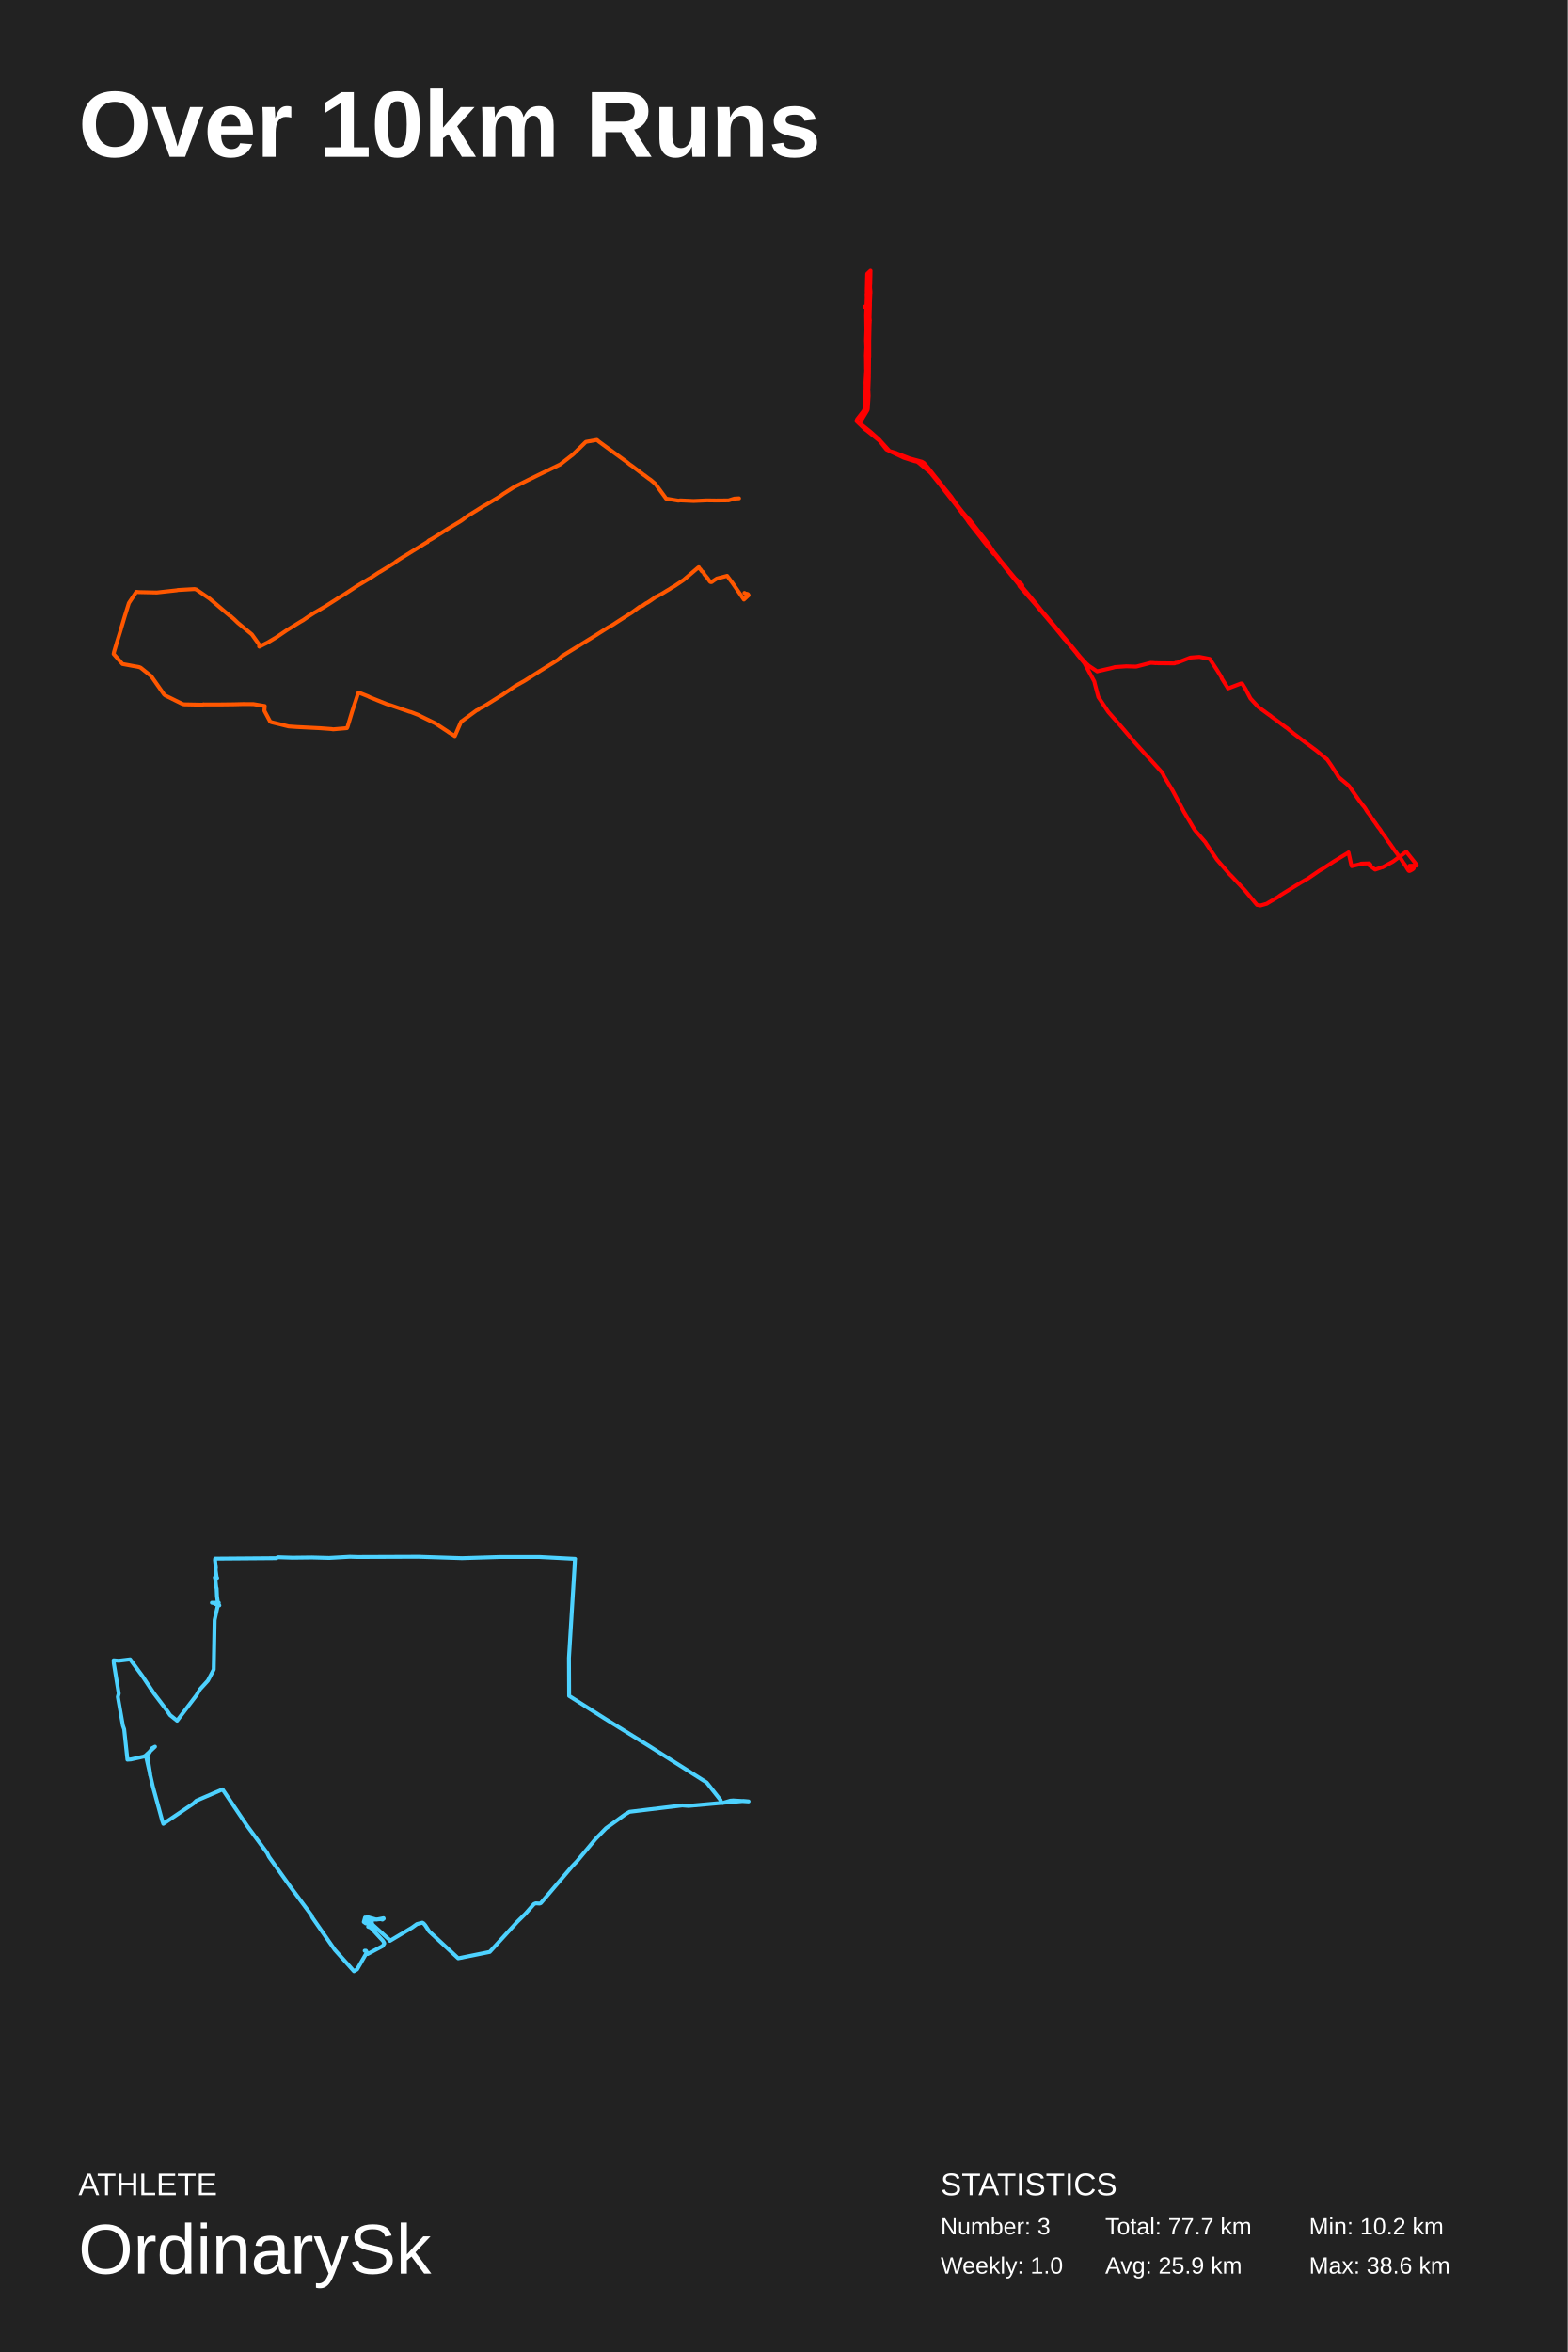
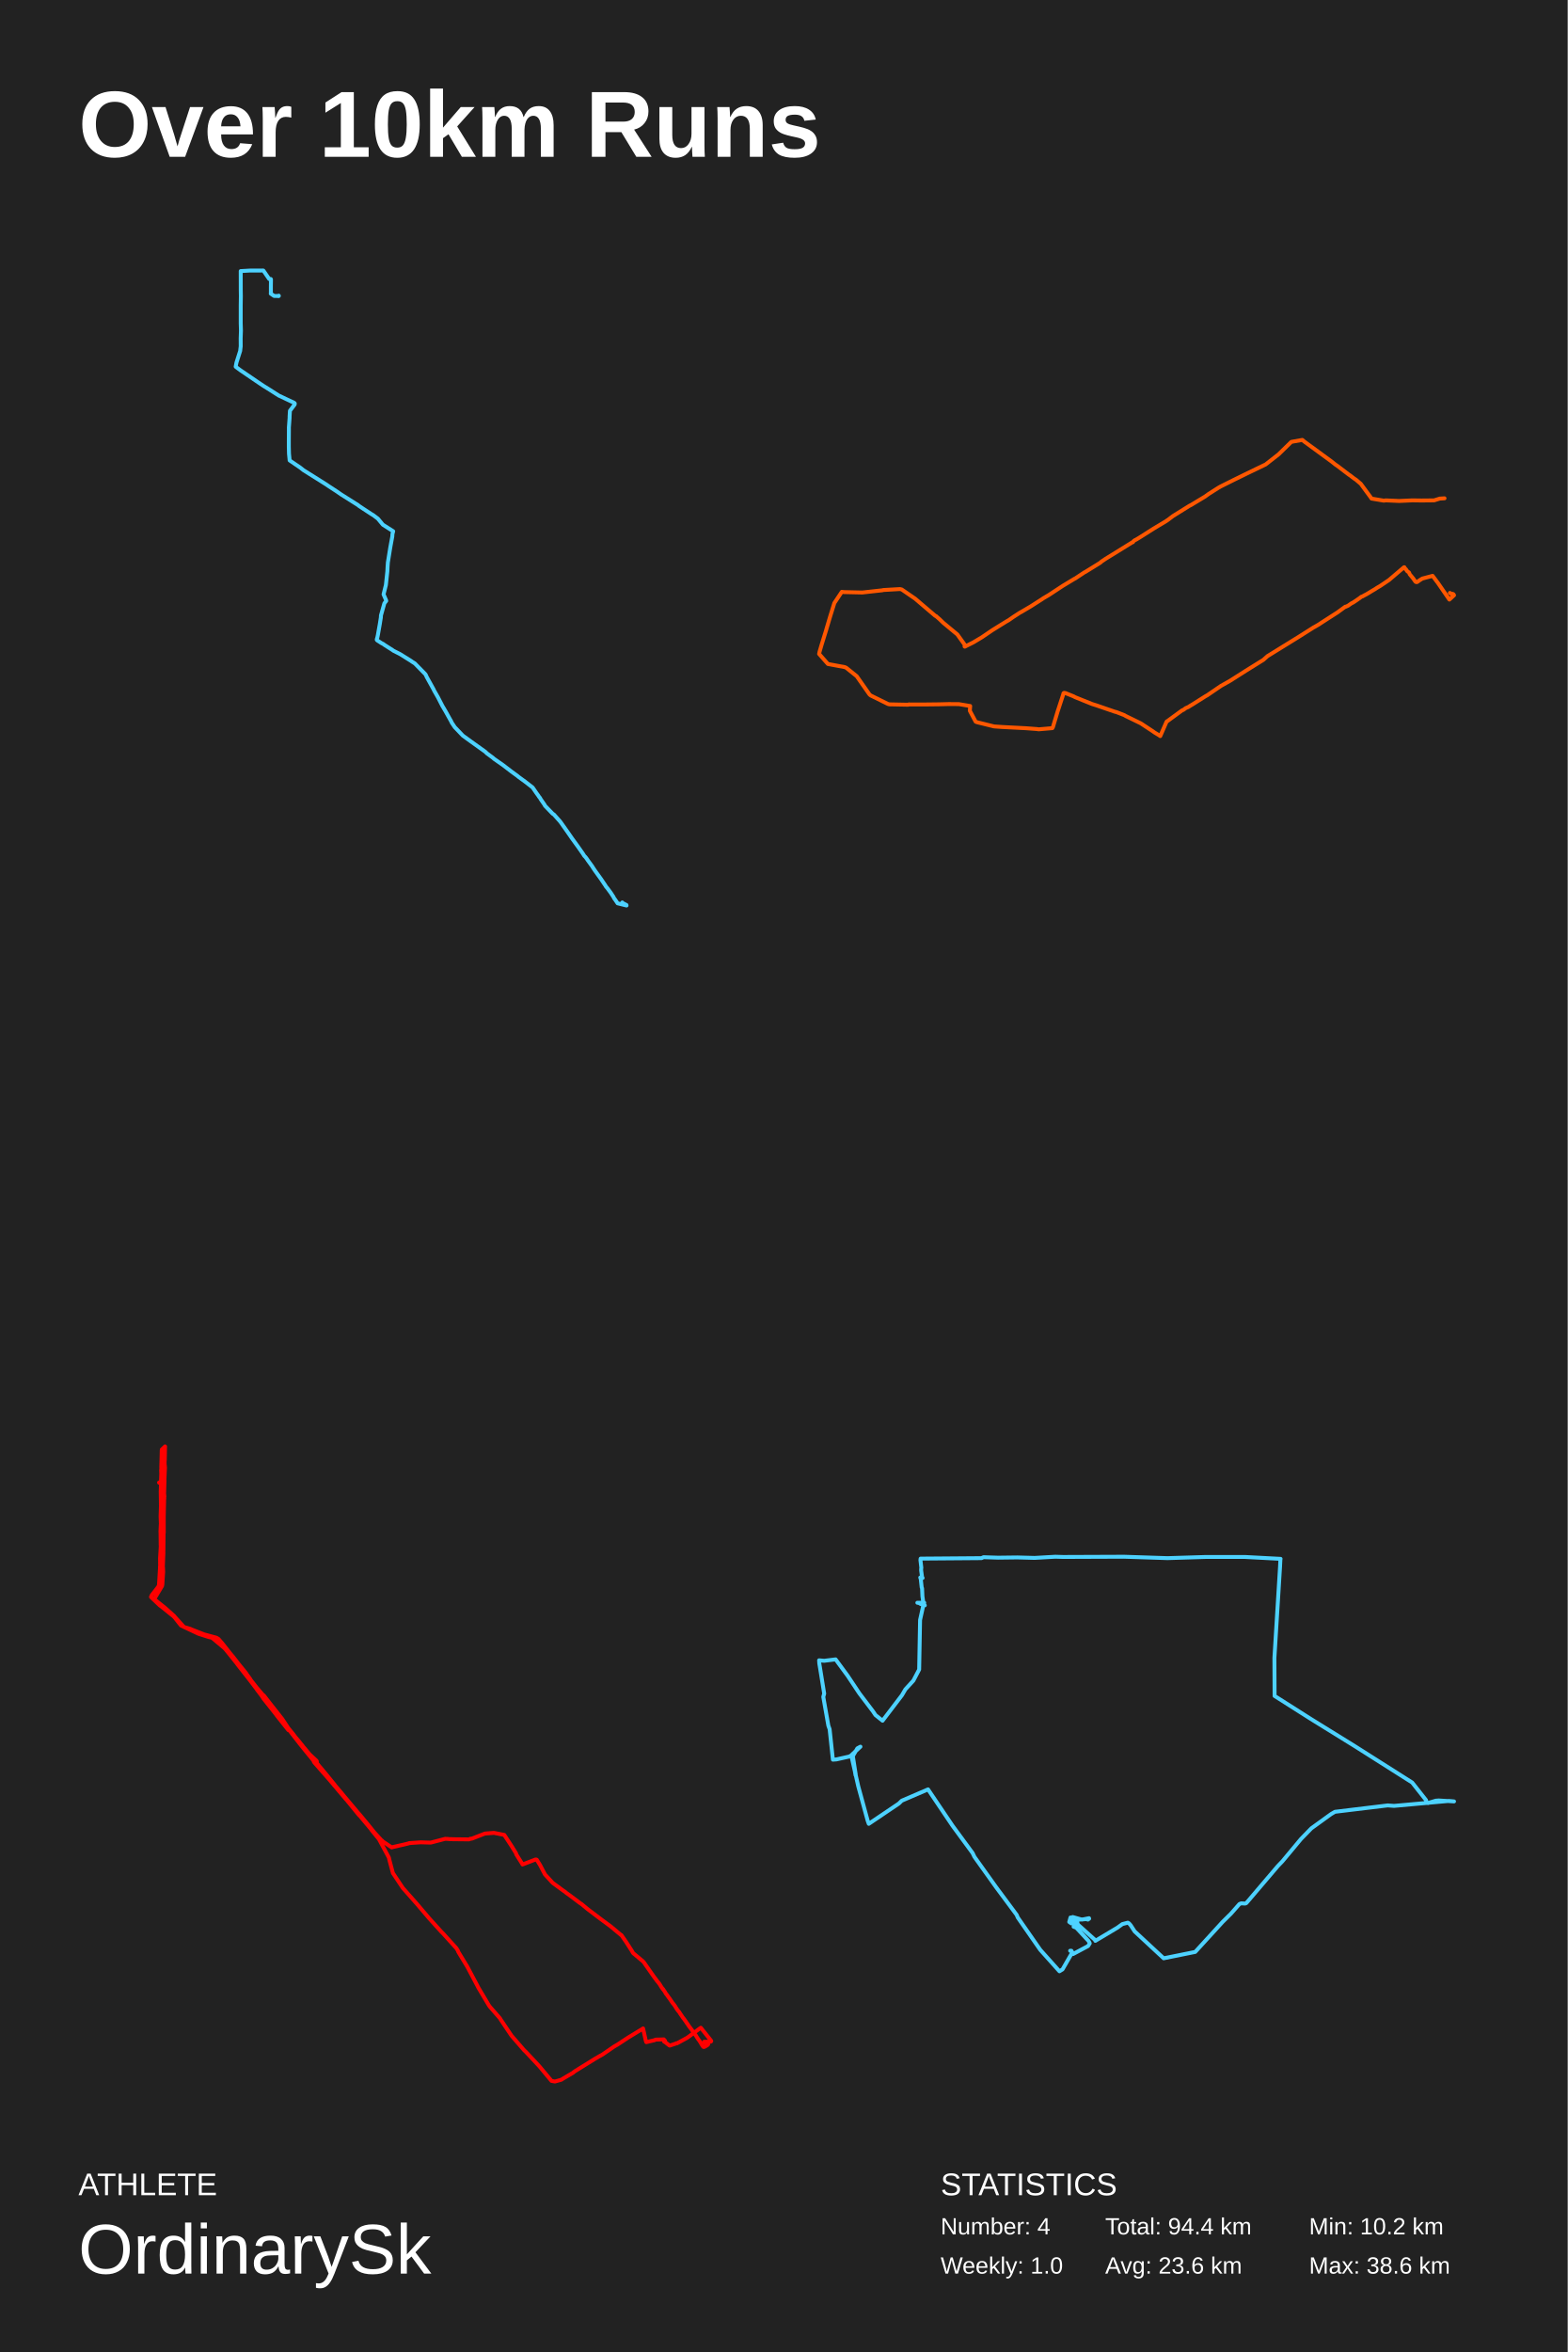
<svg xmlns="http://www.w3.org/2000/svg" baseProfile="full" height="300mm" version="1.1" viewBox="0,0,200,300" width="200mm">
  <defs />
  <rect fill="#222222" height="300" width="200" x="0" y="0" />
  <text fill="#FFFFFF" style="font-size:12px; font-family:Arial; font-weight:bold;" x="10" y="20">Over 10km Runs</text>
  <text fill="#FFFFFF" style="font-size:4px; font-family:Arial" x="10" y="280">ATHLETE</text>
  <text fill="#FFFFFF" style="font-size:9px; font-family:Arial" x="10" y="290">OrdinarySk</text>
  <text fill="#FFFFFF" style="font-size:4px; font-family:Arial" x="120" y="280">STATISTICS</text>
-   <text fill="#FFFFFF" style="font-size:3px; font-family:Arial" x="120" y="285">Number: 3</text>
+   <text fill="#FFFFFF" style="font-size:3px; font-family:Arial" x="120" y="285">Number: 4</text>
  <text fill="#FFFFFF" style="font-size:3px; font-family:Arial" x="120" y="290">Weekly: 1.0</text>
-   <text fill="#FFFFFF" style="font-size:3px; font-family:Arial" x="141" y="285">Total: 77.7 km</text>
-   <text fill="#FFFFFF" style="font-size:3px; font-family:Arial" x="141" y="290">Avg: 25.9 km</text>
+   <text fill="#FFFFFF" style="font-size:3px; font-family:Arial" x="141" y="285">Total: 94.4 km</text>
+   <text fill="#FFFFFF" style="font-size:3px; font-family:Arial" x="141" y="290">Avg: 23.6 km</text>
  <text fill="#FFFFFF" style="font-size:3px; font-family:Arial" x="167" y="285">Min: 10.2 km</text>
  <text fill="#FFFFFF" style="font-size:3px; font-family:Arial" x="167" y="290">Max: 38.6 km</text>
-   <polyline fill="none" points="94.971,75.628 95.029,75.673 95.081,75.703 95.157,75.726 95.314,75.749 95.39,75.771 95.436,75.809 95.5,75.923 94.907,76.475 93.43,74.334 93.314,74.183 92.767,73.449 91.453,73.797 91.07,74.039 90.814,74.228 90.727,74.251 90.64,74.235 90.593,74.205 90.535,74.137 90.267,73.751 89.843,73.244 89.808,73.153 89.779,73.063 89.762,73.025 89.535,72.866 89.349,72.594 89.25,72.541 89.215,72.473 89.186,72.374 89.163,72.351 89.14,72.351 89.11,72.359 87.198,73.986 86.099,74.727 85.657,74.985 85.448,75.128 85.006,75.386 84.692,75.582 84.267,75.832 84.081,75.923 83.872,76.044 83.779,76.089 83.669,76.119 83.471,76.278 83,76.604 82.634,76.846 82.395,76.967 81.971,77.262 81.628,77.413 81.628,77.383 80.645,78.102 78.634,79.395 78.244,79.653 77.663,79.993 77.593,80.008 77.558,80.046 75.669,81.241 71.773,83.647 71.744,83.654 71.18,84.161 68.93,85.561 66.93,86.832 65.762,87.49 64.0,88.692 63.826,88.783 62.076,89.887 61.802,90.046 61.628,90.167 61.262,90.326 60.983,90.538 60.808,90.606 59.134,91.831 58.977,91.952 58.872,92.005 58.826,92.051 58.023,93.889 57.988,93.873 57.884,93.79 57.273,93.42 57.099,93.291 55.535,92.262 53.593,91.317 53.453,91.226 52.424,90.825 52.256,90.788 52.116,90.742 49.878,89.971 49.337,89.804 47.157,88.927 46.971,88.821 45.895,88.39 45.86,88.405 45.767,88.375 45.709,88.397 45.68,88.42 45.669,88.45 45.645,88.564 44.924,90.765 44.331,92.731 44.256,92.875 42.5,93.026 42.279,92.989 40.855,92.883 37.895,92.731 36.82,92.656 34.698,92.134 34.558,92.089 34.471,92.051 33.727,90.659 33.773,90.054 32.331,89.812 31.023,89.804 29.82,89.835 27.93,89.857 25.971,89.857 25.953,89.842 25.907,89.872 25.837,89.887 23.517,89.842 23.366,89.819 23.273,89.789 21.11,88.723 20.994,88.639 20.919,88.564 19.297,86.249 17.948,85.167 17.767,85.092 15.622,84.691 14.5,83.412 14.552,83.148 14.831,82.194 15.39,80.394 15.453,80.167 15.907,78.639 16.442,76.921 17.395,75.491 17.663,75.522 20.006,75.575 22.547,75.295 22.703,75.257 24.808,75.136 25.041,75.189 26.75,76.362 29.343,78.571 29.413,78.578 29.448,78.609 29.506,78.669 29.866,78.979 30.343,79.441 32.134,80.924 33.07,82.232 33.076,82.293 33.058,82.459 33.087,82.482 34.186,81.93 35.262,81.287 36.599,80.379 38.407,79.259 38.483,79.221 38.541,79.176 38.634,79.138 39.297,78.677 40.14,78.132 40.302,78.049 41.483,77.353 43.0,76.384 43.076,76.324 43.785,75.908 45.593,74.72 47.087,73.819 47.151,73.797 48.349,73.002 48.465,72.949 50.267,71.837 50.43,71.723 50.506,71.64 51.023,71.292 54.39,69.211 54.43,69.181 54.535,69.158 54.558,69.105 54.622,69.022 54.767,68.909 54.942,68.825 55.395,68.553 57.174,67.425 58.826,66.434 58.901,66.366 58.959,66.343 59.645,65.821 61.773,64.497 61.948,64.414 63.733,63.339 64.203,62.999 65.453,62.204 65.721,62.053 67.372,61.228 69.18,60.342 71.471,59.237 73.116,57.951 74.744,56.361 76.145,56.111 76.43,56.346 79.89,58.874 80.36,59.252 80.61,59.419 82.122,60.569 82.227,60.63 82.727,61.016 83,61.197 83.541,61.659 83.587,61.689 84.849,63.407 84.977,63.596 86.558,63.861 86.779,63.823 88.488,63.899 90.18,63.823 91.343,63.839 92.953,63.823 93.686,63.596 94.285,63.559" stroke="#ff5700" stroke-linecap="round" stroke-linejoin="round" stroke-width="0.5" />
-   <polyline fill="none" points="179.902,110.541 179.902,110.519 180.286,110.641 180.341,110.691 180.352,110.748 180.292,110.826 180.193,110.898 180.039,110.99 179.875,111.076 179.787,111.097 179.754,111.09 179.721,111.069 179.672,111.019 179.519,110.783 179.381,110.541 179.228,110.298 179.047,110.063 178.855,109.763 178.789,109.642 178.669,109.485 178.581,109.335 178.449,109.157 178.356,109.064 178.257,108.914 177.89,108.429 177.682,108.115 177.605,108.022 177.528,107.893 177.221,107.465 177.111,107.337 176.963,107.108 176.782,106.852 176.673,106.666 176.442,106.388 176.278,106.145 176.124,105.888 175.954,105.653 175.806,105.481 175.631,105.217 175.499,105.032 175.444,104.939 175.291,104.746 175.066,104.418 174.951,104.29 174.847,104.097 174.737,103.926 174.644,103.811 174.616,103.747 174.583,103.697 174.561,103.69 174.55,103.704 174.518,103.647 174.381,103.455 174.172,103.112 174.03,102.912 173.794,102.634 173.701,102.498 173.399,102.098 172.138,100.293 172.039,100.179 170.794,99.137 170.729,99.051 170.608,98.83 169.84,97.638 169.27,96.817 169.259,96.838 167.915,95.718 166.534,94.697 164.954,93.498 164.126,92.812 164.083,92.805 162.657,91.734 162.257,91.449 162.076,91.292 161.889,91.17 160.601,90.228 160.496,90.143 159.526,89.086 158.906,87.901 158.478,87.208 158.341,87.173 156.663,87.815 156.603,87.701 155.857,86.516 155.841,86.402 155.271,85.474 154.333,84.046 153.039,83.789 152.957,83.789 151.915,83.867 151.805,83.896 150.209,84.517 150.056,84.538 149.979,84.538 149.957,84.567 149.847,84.617 147.742,84.595 147.566,84.581 147.391,84.588 147.144,84.56 146.793,84.545 144.989,85.017 144.819,85.024 143.678,84.988 142.231,85.088 142.105,85.131 141.622,85.252 140.114,85.595 139.972,85.638 138.869,84.902 138.771,84.831 138.738,84.817 138.76,84.824 138.771,84.788 138.749,84.802 138.721,84.781 137.8,83.781 136.917,82.689 135.881,81.44 135.651,81.183 133.858,79.048 133.523,78.641 132.722,77.698 132.662,77.605 131.659,76.377 130.896,75.456 130.748,75.292 130.573,75.07 130.469,74.963 130.425,74.856 130.419,74.67 130.392,74.599 129.487,73.749 128.873,73.006 128.687,72.792 128.533,72.585 128.325,72.342 128.242,72.228 127.716,71.6 127.425,71.214 126.762,70.4 126.011,69.257 124.508,67.35 123.658,66.258 123.636,66.3 123.642,66.3 122.721,65.222 121.975,64.265 121.909,64.143 121.437,63.493 121.388,63.401 120.467,62.272 119.699,61.279 119.688,61.301 119.694,61.279 119.337,60.851 118.345,59.593 117.873,59.05 117.61,58.893 116.053,58.472 114.462,57.85 114.287,57.765 113.475,57.529 112.307,56.236 112.203,56.107 111.052,55.079 109.807,54.079 109.681,53.95 110.668,52.307 110.712,52.1 110.81,50.592 110.816,50.471 110.794,49.928 110.778,49.806 110.849,48.02 110.838,47.856 110.849,47.784 110.871,45.562 110.887,45.519 110.893,45.476 110.893,43.39 110.942,41.268 110.959,41.096 110.767,40.932 110.832,40.882 110.975,40.896 110.937,40.503 110.986,38.874 110.98,38.702 111.035,37.444 111.046,37.387 111.046,37.159 111.024,36.908 111.002,36.758 111.002,36.422 111.024,36.165 111.057,34.5 110.646,34.886 110.635,34.972 110.575,37.166 110.586,37.251 110.58,37.373 110.558,37.53 110.575,37.952 110.531,39.195 110.553,39.202 110.29,39.11 110.306,39.088 110.339,39.117 110.322,39.138 110.388,39.145 110.46,39.174 110.531,39.167 110.542,39.181 110.503,40.224 110.531,42.068 110.487,43.476 110.525,44.383 110.514,44.447 110.471,45.369 110.481,45.484 110.498,47.013 110.509,47.234 110.416,48.806 110.427,49.185 110.421,49.378 110.432,49.678 110.41,49.863 110.41,50.042 110.284,52.135 110.246,52.278 110.169,52.421 109.352,53.478 109.264,53.7 109.324,53.764 110.399,54.786 110.569,54.9 112.137,56.165 112.264,56.293 113.092,57.336 115.312,58.386 116.656,58.815 116.99,58.879 117.018,58.908 117.056,58.908 118.608,60.201 118.772,60.372 120.176,62.122 120.313,62.315 121.684,64.058 122.71,65.4 122.781,65.515 123.395,66.322 123.603,66.643 125.199,68.657 125.314,68.822 126.789,70.678 126.888,70.693 126.926,70.721 128.374,72.578 129.992,74.57 130.036,74.699 130.079,74.785 132.004,76.977 134.066,79.419 134.258,79.633 135.788,81.504 135.947,81.661 137.34,83.325 137.416,83.446 138.349,84.588 139.61,86.93 139.692,87.294 140.131,88.936 140.147,88.943 141.386,90.806 143.19,92.848 144.737,94.668 146.327,96.424 146.53,96.624 148.219,98.494 148.4,98.78 148.487,98.994 149.623,100.864 150.911,103.298 151.015,103.504 152.364,105.774 152.479,105.938 153.785,107.437 153.856,107.565 155.254,109.649 156.888,111.533 157.075,111.704 158.818,113.566 160.277,115.322 160.365,115.422 160.798,115.5 161.609,115.272 161.818,115.136 163.117,114.373 163.183,114.308 163.392,114.159 166.007,112.539 166.084,112.503 166.391,112.318 166.824,112.082 168.365,111.026 168.787,110.783 170.12,109.906 171.655,108.971 171.891,108.835 172.039,108.728 172.39,110.313 172.434,110.412 172.45,110.477 173.509,110.227 173.635,110.156 174.693,110.127 174.764,110.227 174.847,110.305 174.715,110.384 174.726,110.412 174.748,110.434 174.83,110.455 175.417,110.912 175.444,110.919 176.25,110.648 176.3,110.612 176.371,110.627 177.643,109.934 177.791,109.834 179.25,108.75 179.409,108.643 180.719,110.291 180.736,110.348 180.725,110.377 180.681,110.412 179.831,110.434 179.848,110.427" stroke="#ff0000" stroke-linecap="round" stroke-linejoin="round" stroke-width="0.5" />
-   <polyline fill="none" points="46.803,249.151 46.895,249.241 48.815,248.218 49.023,247.887 49,247.797 48.861,247.556 47.242,245.811 47.196,245.841 46.965,245.751 46.988,245.66 47.034,245.69 47.219,245.841 47.52,245.48 47.427,245.209 47.427,244.908 47.381,245.149 47.219,245.269 46.965,245.179 46.803,245.058 46.872,244.758 46.849,244.517 48.028,244.848 48.93,244.667 48.953,244.727 48.791,244.848 48.583,244.788 47.265,244.878 46.849,245.119 46.872,245.179 46.826,245.209 46.664,245.329 46.41,245.149 46.572,244.577 46.78,244.818 49.763,247.496 49.74,247.556 52.561,245.871 53.185,245.42 53.879,245.239 54.04,245.329 54.249,245.57 54.757,246.352 58.457,249.783 62.48,248.97 65.972,245.149 67.036,244.096 68.122,242.862 68.354,242.771 68.839,242.802 69.001,242.741 73.024,238.017 73.602,237.415 75.984,234.556 77.302,233.202 79.799,231.397 80.308,231.096 87.037,230.283 87.846,230.343 94.829,229.711 95.5,229.772 93.535,229.651 93.165,229.681 92.17,229.982 91.962,229.892 91.939,229.621 90.159,227.364 82.944,222.79 77.256,219.269 72.608,216.319 72.585,211.474 73.302,199.857 73.348,198.924 73.325,198.893 73.371,198.833 68.816,198.592 63.821,198.592 58.942,198.743 53.393,198.562 45.624,198.592 44.629,198.562 41.993,198.713 39.773,198.653 37.322,198.683 35.473,198.623 35.218,198.743 27.449,198.803 27.426,198.984 27.541,199.977 27.518,200.127 27.518,200.308 27.634,201.181 27.703,201.271 27.403,201.211 27.472,201.422 27.588,202.505 27.634,202.565 27.68,203.619 27.819,204.582 27.911,204.431 27.033,204.431 27.241,204.461 27.495,204.612 27.865,204.612 27.981,204.762 27.819,204.642 27.38,206.628 27.264,212.949 26.524,214.363 25.507,215.477 25.067,216.229 22.593,219.479 21.691,218.757 21.368,218.276 19.633,215.988 18.13,213.731 16.604,211.655 15.147,211.835 14.5,211.775 14.523,212.166 15.147,216.018 15.032,216.44 15.679,220.111 15.841,220.563 16.257,224.445 16.697,224.415 18.315,224.054 18.5,223.963 18.685,223.994 18.755,224.174 19.148,226.431 19.171,226.341 18.801,223.994 19.379,223 19.772,222.79 18.616,223.873 18.616,223.963 19.495,227.846 20.697,232.239 20.836,232.63 24.674,230.042 25.044,229.681 28.397,228.237 31.519,232.871 34.085,236.362 34.316,236.843 37.091,240.725 39.704,244.246 39.843,244.577 42.71,248.699 45.161,251.438 45.554,251.197 46.803,249.03 46.687,248.82 46.525,248.82" stroke="#4dd2ff" stroke-linecap="round" stroke-linejoin="round" stroke-width="0.5" />
+   <polyline fill="none" points="79.389,115.112 79.436,115.181 79.921,115.432 79.932,115.5 78.794,115.219 78.461,114.725 78.367,114.611 78.221,114.33 78.134,114.208 77.929,113.889 77.492,113.296 77.311,113.084 77.223,112.932 76.662,112.103 75.903,111.047 75.635,110.644 75.53,110.47 75.419,110.325 75.302,110.158 75.016,109.771 74.841,109.512 74.683,109.307 74.543,109.17 74.362,108.881 73.685,107.916 72.99,106.959 72.342,106.024 71.518,104.861 71.442,104.762 70.678,103.904 70.491,103.774 69.527,102.771 69.481,102.665 68.967,101.92 68.891,101.768 68.774,101.639 68.686,101.494 68.447,101.168 67.951,100.446 66.993,99.701 66.147,99.085 66.006,98.963 65.253,98.416 64.161,97.58 63.04,96.797 62.859,96.638 62.065,96.052 62.013,95.976 61.896,95.877 60.057,94.562 59.052,93.833 58.019,92.753 57.633,92.176 57.563,92.016 56.816,90.678 56.442,90.047 55.876,88.945 55.385,88.086 55.309,87.918 54.451,86.368 54.311,86.063 54.241,85.965 52.921,84.619 52.559,84.391 52.448,84.307 51.018,83.418 50.189,83 50.054,82.901 49.073,82.277 48.898,82.148 48.659,82.026 48.297,81.791 48.122,81.677 48.069,81.616 48.069,81.547 48.145,81.289 48.209,80.985 48.449,79.631 48.589,78.757 48.601,78.498 49.038,76.947 49.272,76.651 49.266,76.582 48.933,75.814 49.231,74.613 49.418,72.864 49.447,72.255 49.476,71.867 49.476,71.791 49.786,69.86 50.049,68.422 50.066,68.126 50.16,67.761 48.846,66.924 48.209,66.156 47.602,65.7 47.427,65.601 46.288,64.856 45.739,64.49 45.716,64.452 43.509,63.061 43.007,62.711 41.886,61.98 41.635,61.806 38.715,59.972 38.324,59.661 36.952,58.725 36.87,57.881 36.847,56.975 36.847,56.291 36.858,54.693 36.853,54.556 36.946,53.294 36.946,53.119 36.987,52.396 37.594,51.59 37.606,51.468 37.565,51.399 35.556,50.448 34.429,49.726 33.571,49.193 32.958,48.782 30.687,47.238 30.103,46.804 30.068,46.766 30.167,46.249 30.646,44.742 30.658,44.59 30.71,44.172 30.704,43.16 30.739,42.178 30.71,41.235 30.71,38.914 30.728,37.78 30.716,37.026 30.71,34.576 31.895,34.508 33.297,34.508 33.583,34.5 33.606,34.515 34.342,35.588 34.523,35.581 34.564,35.611 34.57,35.649 34.558,36.547 34.558,37.331 34.546,37.46 34.972,37.749 35.521,37.757 35.545,37.772 35.574,37.742 35.562,37.711" stroke="#4dd2ff" stroke-linecap="round" stroke-linejoin="round" stroke-width="0.5" />
+   <polyline fill="none" points="184.971,75.628 185.029,75.673 185.081,75.703 185.157,75.726 185.314,75.749 185.39,75.771 185.436,75.809 185.5,75.923 184.907,76.475 183.43,74.334 183.314,74.183 182.767,73.449 181.453,73.797 181.07,74.039 180.814,74.228 180.727,74.251 180.64,74.235 180.593,74.205 180.535,74.137 180.267,73.751 179.843,73.244 179.808,73.153 179.779,73.063 179.762,73.025 179.535,72.866 179.349,72.594 179.25,72.541 179.215,72.473 179.186,72.374 179.163,72.351 179.14,72.351 179.11,72.359 177.198,73.986 176.099,74.727 175.657,74.985 175.448,75.128 175.006,75.386 174.692,75.582 174.267,75.832 174.081,75.923 173.872,76.044 173.779,76.089 173.669,76.119 173.471,76.278 173,76.604 172.634,76.846 172.395,76.967 171.971,77.262 171.628,77.413 171.628,77.383 170.645,78.102 168.634,79.395 168.244,79.653 167.663,79.993 167.593,80.008 167.558,80.046 165.669,81.241 161.773,83.647 161.744,83.654 161.18,84.161 158.93,85.561 156.93,86.832 155.762,87.49 154.0,88.692 153.826,88.783 152.076,89.887 151.802,90.046 151.628,90.167 151.262,90.326 150.983,90.538 150.808,90.606 149.134,91.831 148.977,91.952 148.872,92.005 148.826,92.051 148.023,93.889 147.988,93.873 147.884,93.79 147.273,93.42 147.099,93.291 145.535,92.262 143.593,91.317 143.453,91.226 142.424,90.825 142.256,90.788 142.116,90.742 139.878,89.971 139.337,89.804 137.157,88.927 136.971,88.821 135.895,88.39 135.86,88.405 135.767,88.375 135.709,88.397 135.68,88.42 135.669,88.45 135.645,88.564 134.924,90.765 134.331,92.731 134.256,92.875 132.5,93.026 132.279,92.989 130.855,92.883 127.895,92.731 126.82,92.656 124.698,92.134 124.558,92.089 124.471,92.051 123.727,90.659 123.773,90.054 122.331,89.812 121.023,89.804 119.82,89.835 117.93,89.857 115.971,89.857 115.953,89.842 115.907,89.872 115.837,89.887 113.517,89.842 113.366,89.819 113.273,89.789 111.11,88.723 110.994,88.639 110.919,88.564 109.297,86.249 107.948,85.167 107.767,85.092 105.622,84.691 104.5,83.412 104.552,83.148 104.831,82.194 105.39,80.394 105.453,80.167 105.907,78.639 106.442,76.921 107.395,75.491 107.663,75.522 110.006,75.575 112.547,75.295 112.703,75.257 114.808,75.136 115.041,75.189 116.75,76.362 119.343,78.571 119.413,78.578 119.448,78.609 119.506,78.669 119.866,78.979 120.343,79.441 122.134,80.924 123.07,82.232 123.076,82.293 123.058,82.459 123.087,82.482 124.186,81.93 125.262,81.287 126.599,80.379 128.407,79.259 128.483,79.221 128.541,79.176 128.634,79.138 129.297,78.677 130.14,78.132 130.302,78.049 131.483,77.353 133.0,76.384 133.076,76.324 133.785,75.908 135.593,74.72 137.087,73.819 137.151,73.797 138.349,73.002 138.465,72.949 140.267,71.837 140.43,71.723 140.506,71.64 141.023,71.292 144.39,69.211 144.43,69.181 144.535,69.158 144.558,69.105 144.622,69.022 144.767,68.909 144.942,68.825 145.395,68.553 147.174,67.425 148.826,66.434 148.901,66.366 148.959,66.343 149.645,65.821 151.773,64.497 151.948,64.414 153.733,63.339 154.203,62.999 155.453,62.204 155.721,62.053 157.372,61.228 159.18,60.342 161.471,59.237 163.116,57.951 164.744,56.361 166.145,56.111 166.43,56.346 169.89,58.874 170.36,59.252 170.61,59.419 172.122,60.569 172.227,60.63 172.727,61.016 173,61.197 173.541,61.659 173.587,61.689 174.849,63.407 174.977,63.596 176.558,63.861 176.779,63.823 178.488,63.899 180.18,63.823 181.343,63.839 182.953,63.823 183.686,63.596 184.285,63.559" stroke="#ff5700" stroke-linecap="round" stroke-linejoin="round" stroke-width="0.5" />
+   <polyline fill="none" points="89.902,260.541 89.902,260.519 90.286,260.641 90.341,260.691 90.352,260.748 90.292,260.826 90.193,260.898 90.039,260.99 89.875,261.076 89.787,261.097 89.754,261.09 89.721,261.069 89.672,261.019 89.519,260.783 89.381,260.541 89.228,260.298 89.047,260.063 88.855,259.763 88.789,259.642 88.669,259.485 88.581,259.335 88.449,259.157 88.356,259.064 88.257,258.914 87.89,258.429 87.682,258.115 87.605,258.022 87.528,257.893 87.221,257.465 87.111,257.337 86.963,257.108 86.782,256.852 86.673,256.666 86.442,256.388 86.278,256.145 86.124,255.888 85.954,255.653 85.806,255.481 85.631,255.217 85.499,255.032 85.444,254.939 85.291,254.746 85.066,254.418 84.951,254.29 84.847,254.097 84.737,253.926 84.644,253.811 84.616,253.747 84.583,253.697 84.561,253.69 84.55,253.704 84.518,253.647 84.381,253.455 84.172,253.112 84.03,252.912 83.794,252.634 83.701,252.498 83.399,252.098 82.138,250.293 82.039,250.179 80.794,249.137 80.729,249.051 80.608,248.83 79.84,247.638 79.27,246.817 79.259,246.838 77.915,245.718 76.534,244.697 74.954,243.498 74.126,242.812 74.083,242.805 72.657,241.734 72.257,241.449 72.076,241.292 71.889,241.17 70.601,240.228 70.496,240.143 69.526,239.086 68.906,237.901 68.478,237.208 68.341,237.173 66.663,237.815 66.603,237.701 65.857,236.516 65.841,236.402 65.271,235.474 64.333,234.046 63.039,233.789 62.957,233.789 61.915,233.867 61.805,233.896 60.209,234.517 60.056,234.538 59.979,234.538 59.957,234.567 59.847,234.617 57.742,234.595 57.566,234.581 57.391,234.588 57.144,234.56 56.793,234.545 54.989,235.017 54.819,235.024 53.678,234.988 52.231,235.088 52.105,235.131 51.622,235.252 50.114,235.595 49.972,235.638 48.869,234.902 48.771,234.831 48.738,234.817 48.76,234.824 48.771,234.788 48.749,234.802 48.721,234.781 47.8,233.781 46.917,232.689 45.881,231.44 45.651,231.183 43.858,229.048 43.523,228.641 42.722,227.698 42.662,227.605 41.659,226.377 40.896,225.456 40.748,225.292 40.573,225.07 40.469,224.963 40.425,224.856 40.419,224.67 40.392,224.599 39.487,223.749 38.873,223.006 38.687,222.792 38.533,222.585 38.325,222.342 38.242,222.228 37.716,221.6 37.425,221.214 36.762,220.4 36.011,219.257 34.508,217.35 33.658,216.258 33.636,216.3 33.642,216.3 32.721,215.222 31.975,214.265 31.909,214.143 31.437,213.493 31.388,213.401 30.467,212.272 29.699,211.279 29.688,211.301 29.694,211.279 29.337,210.851 28.345,209.593 27.873,209.05 27.61,208.893 26.053,208.472 24.462,207.85 24.287,207.765 23.475,207.529 22.307,206.236 22.203,206.107 21.052,205.079 19.807,204.079 19.681,203.95 20.668,202.307 20.712,202.1 20.81,200.592 20.816,200.471 20.794,199.928 20.778,199.806 20.849,198.02 20.838,197.856 20.849,197.784 20.871,195.562 20.887,195.519 20.893,195.476 20.893,193.39 20.942,191.268 20.959,191.096 20.767,190.932 20.832,190.882 20.975,190.896 20.937,190.503 20.986,188.874 20.98,188.702 21.035,187.444 21.046,187.387 21.046,187.159 21.024,186.908 21.002,186.758 21.002,186.422 21.024,186.165 21.057,184.5 20.646,184.886 20.635,184.972 20.575,187.166 20.586,187.251 20.58,187.373 20.558,187.53 20.575,187.952 20.531,189.195 20.553,189.202 20.29,189.11 20.306,189.088 20.339,189.117 20.322,189.138 20.388,189.145 20.46,189.174 20.531,189.167 20.542,189.181 20.503,190.224 20.531,192.068 20.487,193.476 20.525,194.383 20.514,194.447 20.471,195.369 20.481,195.484 20.498,197.013 20.509,197.234 20.416,198.806 20.427,199.185 20.421,199.378 20.432,199.678 20.41,199.863 20.41,200.042 20.284,202.135 20.246,202.278 20.169,202.421 19.352,203.478 19.264,203.7 19.324,203.764 20.399,204.786 20.569,204.9 22.137,206.165 22.264,206.293 23.092,207.336 25.312,208.386 26.656,208.815 26.99,208.879 27.018,208.908 27.056,208.908 28.608,210.201 28.772,210.372 30.176,212.122 30.313,212.315 31.684,214.058 32.71,215.4 32.781,215.515 33.395,216.322 33.603,216.643 35.199,218.657 35.314,218.822 36.789,220.678 36.888,220.693 36.926,220.721 38.374,222.578 39.992,224.57 40.036,224.699 40.079,224.785 42.004,226.977 44.066,229.419 44.258,229.633 45.788,231.504 45.947,231.661 47.34,233.325 47.416,233.446 48.349,234.588 49.61,236.93 49.692,237.294 50.131,238.936 50.147,238.943 51.386,240.806 53.19,242.848 54.737,244.668 56.327,246.424 56.53,246.624 58.219,248.494 58.4,248.78 58.487,248.994 59.623,250.864 60.911,253.298 61.015,253.504 62.364,255.774 62.479,255.938 63.785,257.437 63.856,257.565 65.254,259.649 66.888,261.533 67.075,261.704 68.818,263.566 70.277,265.322 70.365,265.422 70.798,265.5 71.609,265.272 71.818,265.136 73.117,264.373 73.183,264.308 73.392,264.159 76.007,262.539 76.084,262.503 76.391,262.318 76.824,262.082 78.365,261.026 78.787,260.783 80.12,259.906 81.655,258.971 81.891,258.835 82.039,258.728 82.39,260.313 82.434,260.412 82.45,260.477 83.509,260.227 83.635,260.156 84.693,260.127 84.764,260.227 84.847,260.305 84.715,260.384 84.726,260.412 84.748,260.434 84.83,260.455 85.417,260.912 85.444,260.919 86.25,260.648 86.3,260.612 86.371,260.627 87.643,259.934 87.791,259.834 89.25,258.75 89.409,258.643 90.719,260.291 90.736,260.348 90.725,260.377 90.681,260.412 89.831,260.434 89.848,260.427" stroke="#ff0000" stroke-linecap="round" stroke-linejoin="round" stroke-width="0.5" />
+   <polyline fill="none" points="136.803,249.151 136.895,249.241 138.815,248.218 139.023,247.887 139,247.797 138.861,247.556 137.242,245.811 137.196,245.841 136.965,245.751 136.988,245.66 137.034,245.69 137.219,245.841 137.52,245.48 137.427,245.209 137.427,244.908 137.381,245.149 137.219,245.269 136.965,245.179 136.803,245.058 136.872,244.758 136.849,244.517 138.028,244.848 138.93,244.667 138.953,244.727 138.791,244.848 138.583,244.788 137.265,244.878 136.849,245.119 136.872,245.179 136.826,245.209 136.664,245.329 136.41,245.149 136.572,244.577 136.78,244.818 139.763,247.496 139.74,247.556 142.561,245.871 143.185,245.42 143.879,245.239 144.04,245.329 144.249,245.57 144.757,246.352 148.457,249.783 152.48,248.97 155.972,245.149 157.036,244.096 158.122,242.862 158.354,242.771 158.839,242.802 159.001,242.741 163.024,238.017 163.602,237.415 165.984,234.556 167.302,233.202 169.799,231.397 170.308,231.096 177.037,230.283 177.846,230.343 184.829,229.711 185.5,229.772 183.535,229.651 183.165,229.681 182.17,229.982 181.962,229.892 181.939,229.621 180.159,227.364 172.944,222.79 167.256,219.269 162.608,216.319 162.585,211.474 163.302,199.857 163.348,198.924 163.325,198.893 163.371,198.833 158.816,198.592 153.821,198.592 148.942,198.743 143.393,198.562 135.624,198.592 134.629,198.562 131.993,198.713 129.773,198.653 127.322,198.683 125.473,198.623 125.218,198.743 117.449,198.803 117.426,198.984 117.541,199.977 117.518,200.127 117.518,200.308 117.634,201.181 117.703,201.271 117.403,201.211 117.472,201.422 117.588,202.505 117.634,202.565 117.68,203.619 117.819,204.582 117.911,204.431 117.033,204.431 117.241,204.461 117.495,204.612 117.865,204.612 117.981,204.762 117.819,204.642 117.38,206.628 117.264,212.949 116.524,214.363 115.507,215.477 115.067,216.229 112.593,219.479 111.691,218.757 111.368,218.276 109.633,215.988 108.13,213.731 106.604,211.655 105.147,211.835 104.5,211.775 104.523,212.166 105.147,216.018 105.032,216.44 105.679,220.111 105.841,220.563 106.257,224.445 106.697,224.415 108.315,224.054 108.5,223.963 108.685,223.994 108.755,224.174 109.148,226.431 109.171,226.341 108.801,223.994 109.379,223 109.772,222.79 108.616,223.873 108.616,223.963 109.495,227.846 110.697,232.239 110.836,232.63 114.674,230.042 115.044,229.681 118.397,228.237 121.519,232.871 124.085,236.362 124.316,236.843 127.091,240.725 129.704,244.246 129.843,244.577 132.71,248.699 135.161,251.438 135.554,251.197 136.803,249.03 136.687,248.82 136.525,248.82" stroke="#4dd2ff" stroke-linecap="round" stroke-linejoin="round" stroke-width="0.5" />
</svg>
